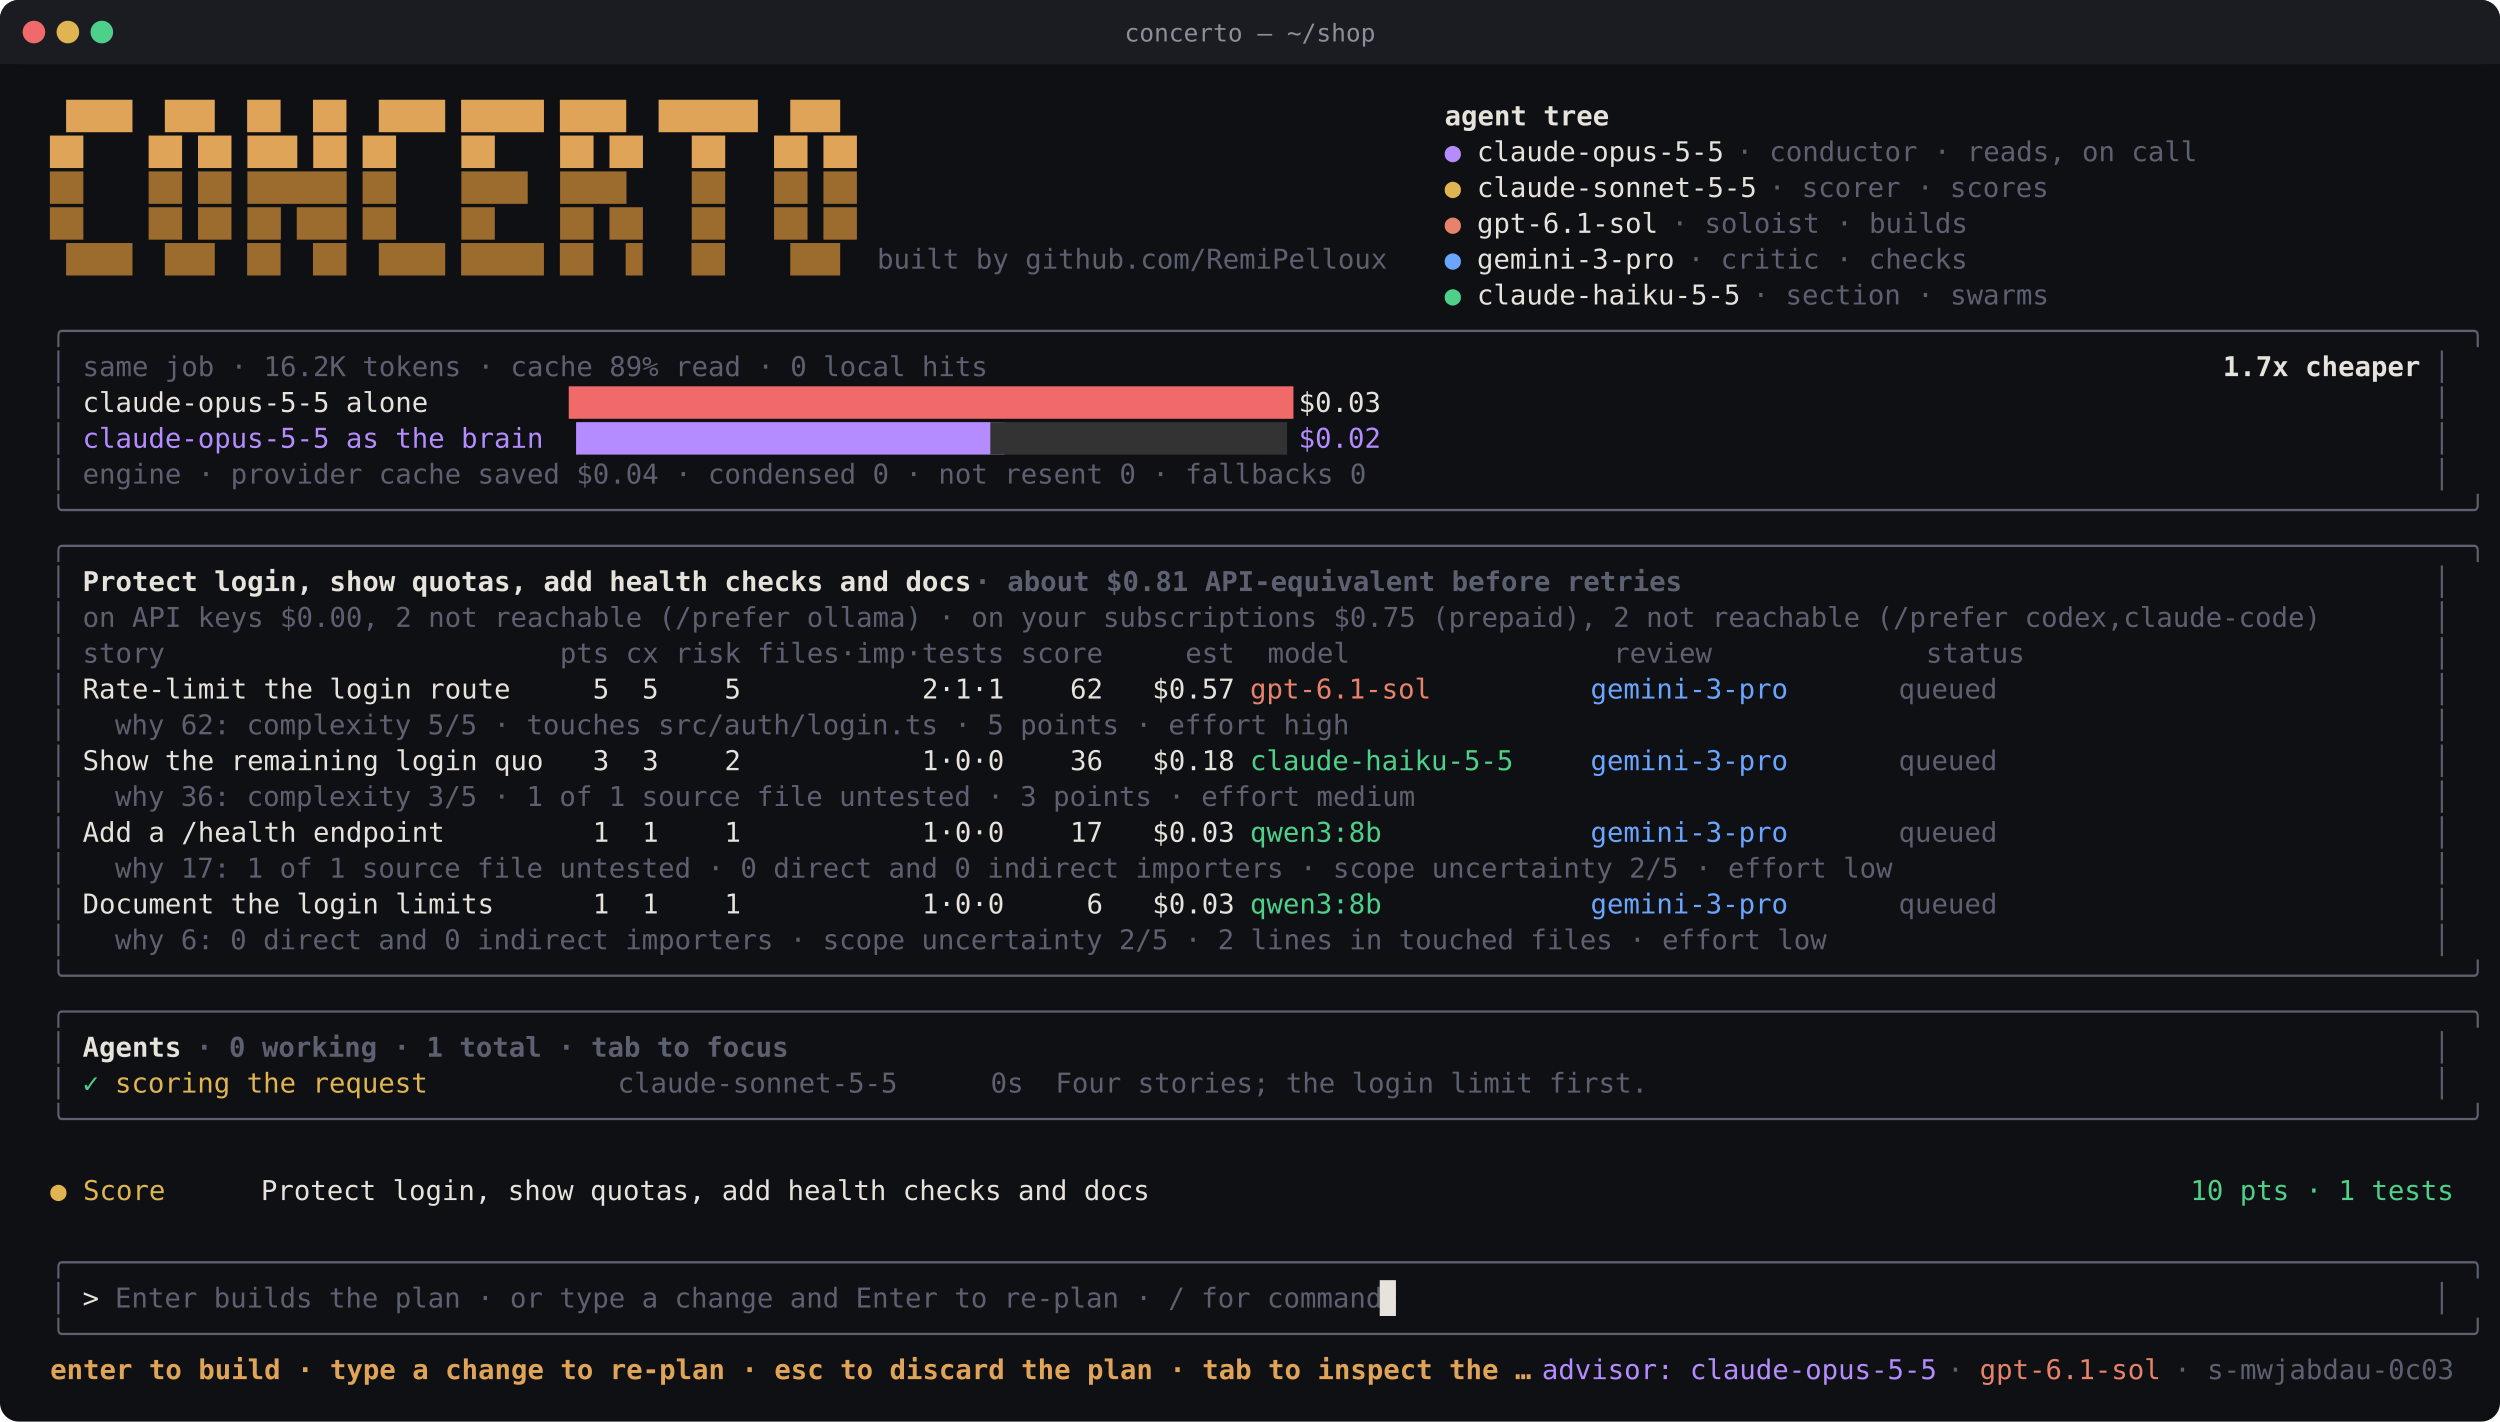
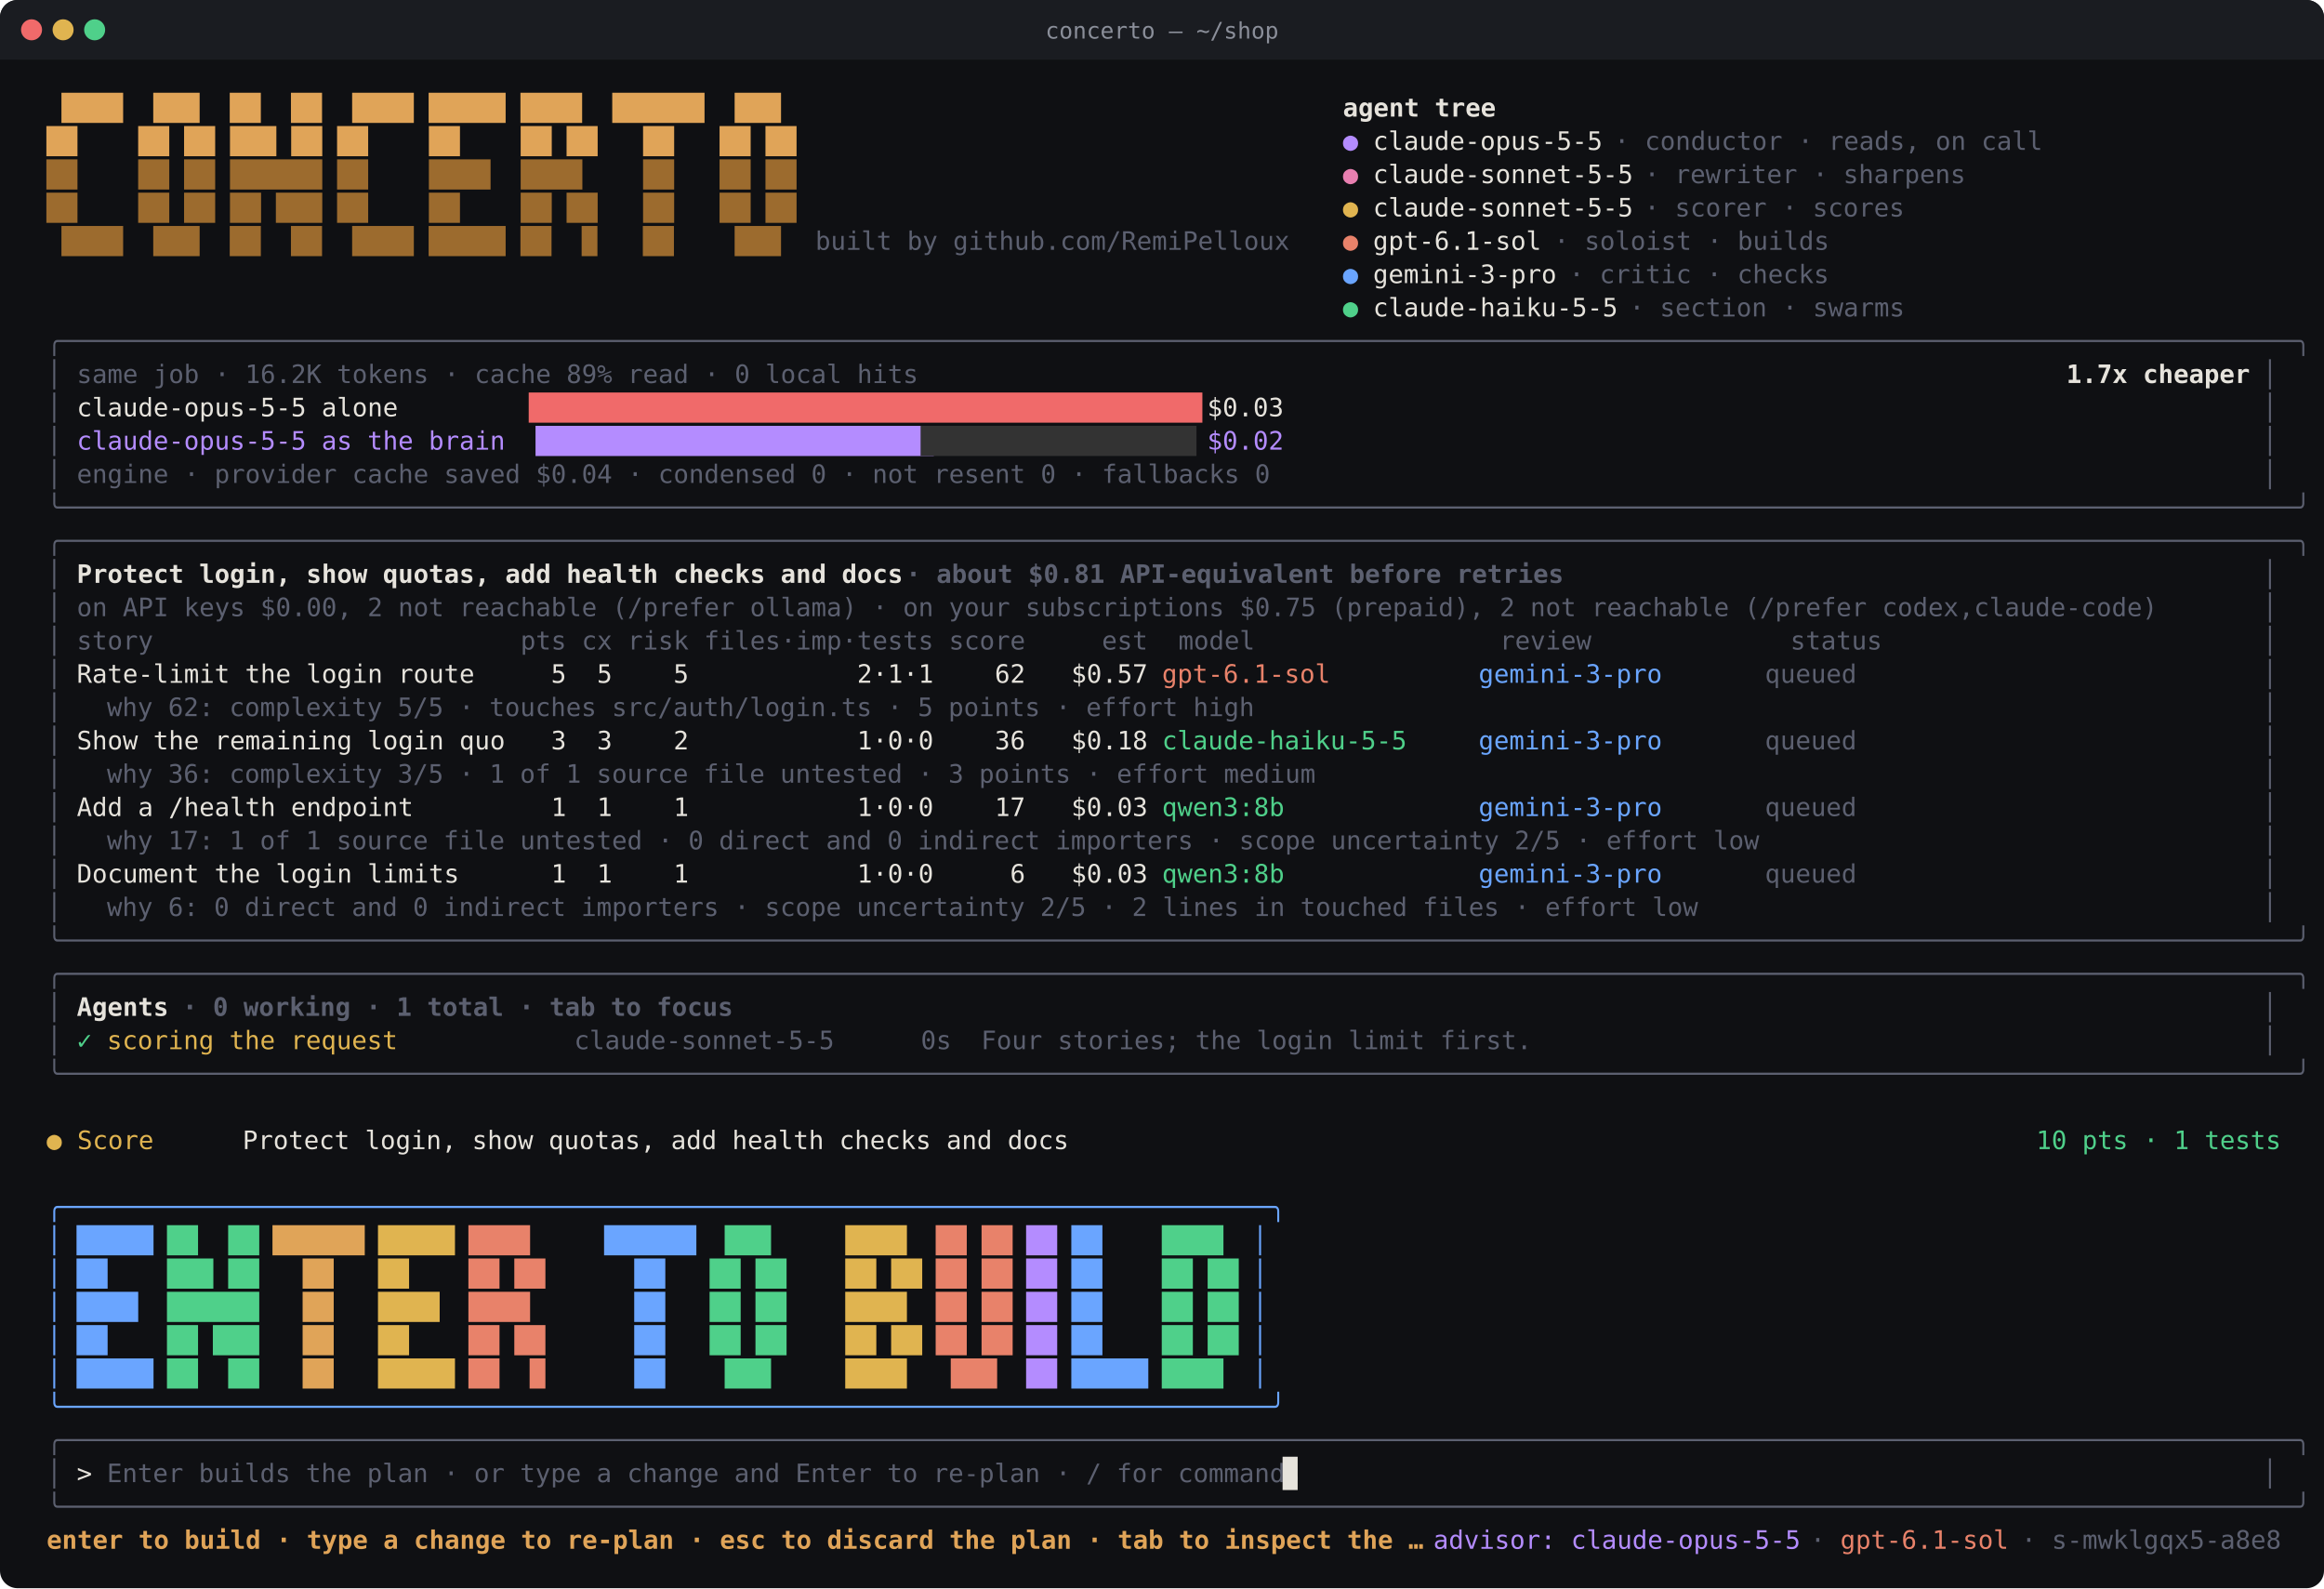
- <svg xmlns="http://www.w3.org/2000/svg" width="1326" height="754" viewBox="0 0 1326 754" font-family="'JetBrains Mono','SFMono-Regular',Menlo,Consolas,monospace" font-size="14.5">
-   <rect width="1326" height="754" rx="10" fill="#0f1013" />
+ <svg xmlns="http://www.w3.org/2000/svg" width="1326" height="906" viewBox="0 0 1326 906" font-family="'JetBrains Mono','SFMono-Regular',Menlo,Consolas,monospace" font-size="14.5">
+   <rect width="1326" height="906" rx="10" fill="#0f1013" />
  <rect width="1326" height="34" rx="10" fill="#1a1c21" />
  <rect y="24" width="1326" height="10" fill="#1a1c21" />
  <circle cx="18" cy="17" r="6" fill="#f06a6a" />
  <circle cx="36" cy="17" r="6" fill="#e0b450" />
  <circle cx="54" cy="17" r="6" fill="#4fd08a" />
  <text x="663" y="22" fill="#8b8f9a" font-size="13" text-anchor="middle">concerto — ~/shop</text>
  <text x="35.2" y="66.5" fill="#e0a458" font-weight="700">████  ███  ██  ██  ████ █████ ████  ██████  ███ </text>
  <text x="766.2" y="66.5" fill="#e6e3dc" font-weight="700">agent tree</text>
  <text x="26.6" y="85.5" fill="#e0a458" font-weight="700">██    ██ ██ ███ ██ ██    ██    ██ ██   ██   ██ ██</text>
  <text x="766.2" y="85.5" fill="#b48cff">● </text>
  <text x="783.4" y="85.5" fill="#e6e3dc">claude-opus-5-5</text>
  <text x="921.0" y="85.5" fill="#5c6070">· conductor · reads, on call</text>
  <text x="26.6" y="104.5" fill="#9c6b2e" font-weight="700">██    ██ ██ ██████ ██    ████  ████    ██   ██ ██</text>
-   <text x="766.2" y="104.5" fill="#e0b450">● </text>
+   <text x="766.2" y="104.5" fill="#e87fb0">● </text>
  <text x="783.4" y="104.5" fill="#e6e3dc">claude-sonnet-5-5</text>
-   <text x="938.2" y="104.5" fill="#5c6070">· scorer · scores</text>
+   <text x="938.2" y="104.5" fill="#5c6070">· rewriter · sharpens</text>
  <text x="26.6" y="123.5" fill="#9c6b2e" font-weight="700">██    ██ ██ ██ ███ ██    ██    ██ ██   ██   ██ ██</text>
-   <text x="766.2" y="123.5" fill="#e8826a">● </text>
-   <text x="783.4" y="123.5" fill="#e6e3dc">gpt-6.1-sol</text>
-   <text x="886.6" y="123.5" fill="#5c6070">· soloist · builds</text>
+   <text x="766.2" y="123.5" fill="#e0b450">● </text>
+   <text x="783.4" y="123.5" fill="#e6e3dc">claude-sonnet-5-5</text>
+   <text x="938.2" y="123.5" fill="#5c6070">· scorer · scores</text>
  <text x="35.2" y="142.5" fill="#9c6b2e" font-weight="700">████  ███  ██  ██  ████ █████ ██  █   ██    ███ </text>
  <text x="465.2" y="142.5" fill="#5c6070">built by github.com/RemiPelloux</text>
-   <text x="766.2" y="142.5" fill="#6aa5ff">● </text>
-   <text x="783.4" y="142.5" fill="#e6e3dc">gemini-3-pro</text>
-   <text x="895.2" y="142.5" fill="#5c6070">· critic · checks</text>
-   <text x="766.2" y="161.5" fill="#4fd08a">● </text>
-   <text x="783.4" y="161.5" fill="#e6e3dc">claude-haiku-5-5</text>
-   <text x="929.6" y="161.5" fill="#5c6070">· section · swarms</text>
-   <text x="26.6" y="180.5" fill="#5c6070">╭──────────────────────────────────────────────────────────────────────────────────────────────────────────────────────────────────────────────────╮</text>
-   <text x="26.6" y="199.5" fill="#5c6070">│</text>
-   <text x="43.8" y="199.5" fill="#5c6070">same job · 16.2K tokens · cache 89% read · 0 local hits</text>
-   <text x="1179.0" y="199.5" fill="#e6e3dc" font-weight="700">1.7x cheaper</text>
-   <text x="1290.8" y="199.5" fill="#5c6070">│</text>
+   <text x="766.2" y="142.5" fill="#e8826a">● </text>
+   <text x="783.4" y="142.5" fill="#e6e3dc">gpt-6.1-sol</text>
+   <text x="886.6" y="142.5" fill="#5c6070">· soloist · builds</text>
+   <text x="766.2" y="161.5" fill="#6aa5ff">● </text>
+   <text x="783.4" y="161.5" fill="#e6e3dc">gemini-3-pro</text>
+   <text x="895.2" y="161.5" fill="#5c6070">· critic · checks</text>
+   <text x="766.2" y="180.5" fill="#4fd08a">● </text>
+   <text x="783.4" y="180.5" fill="#e6e3dc">claude-haiku-5-5</text>
+   <text x="929.6" y="180.5" fill="#5c6070">· section · swarms</text>
+   <text x="26.6" y="199.5" fill="#5c6070">╭──────────────────────────────────────────────────────────────────────────────────────────────────────────────────────────────────────────────────╮</text>
  <text x="26.6" y="218.5" fill="#5c6070">│</text>
-   <text x="43.8" y="218.5" fill="#e6e3dc">claude-opus-5-5 alone         </text>
-   <text x="301.8" y="218.5" fill="#f06a6a">████████████████████████████████████████████</text>
-   <text x="688.8" y="218.5" fill="#e6e3dc">$0.03                                                                 </text>
+   <text x="43.8" y="218.5" fill="#5c6070">same job · 16.2K tokens · cache 89% read · 0 local hits</text>
+   <text x="1179.0" y="218.5" fill="#e6e3dc" font-weight="700">1.7x cheaper</text>
  <text x="1290.8" y="218.5" fill="#5c6070">│</text>
  <text x="26.6" y="237.5" fill="#5c6070">│</text>
-   <text x="43.8" y="237.5" fill="#b48cff">claude-opus-5-5 as the brain  ██████████████████████████</text>
-   <text x="525.4" y="237.5" fill="#333333">██████████████████</text>
-   <text x="688.8" y="237.5" fill="#b48cff">$0.02</text>
+   <text x="43.8" y="237.5" fill="#e6e3dc">claude-opus-5-5 alone         </text>
+   <text x="301.8" y="237.5" fill="#f06a6a">████████████████████████████████████████████</text>
+   <text x="688.8" y="237.5" fill="#e6e3dc">$0.03                                                                 </text>
  <text x="1290.8" y="237.5" fill="#5c6070">│</text>
  <text x="26.6" y="256.5" fill="#5c6070">│</text>
-   <text x="43.8" y="256.5" fill="#5c6070">engine · provider cache saved $0.04 · condensed 0 · not resent 0 · fallbacks 0</text>
+   <text x="43.8" y="256.5" fill="#b48cff">claude-opus-5-5 as the brain  ██████████████████████████</text>
+   <text x="525.4" y="256.5" fill="#333333">██████████████████</text>
+   <text x="688.8" y="256.5" fill="#b48cff">$0.02</text>
  <text x="1290.8" y="256.5" fill="#5c6070">│</text>
-   <text x="26.6" y="275.5" fill="#5c6070">╰──────────────────────────────────────────────────────────────────────────────────────────────────────────────────────────────────────────────────╯</text>
-   <text x="26.6" y="294.5" fill="#5c6070">╭──────────────────────────────────────────────────────────────────────────────────────────────────────────────────────────────────────────────────╮</text>
-   <text x="26.6" y="313.5" fill="#5c6070">│</text>
-   <text x="43.8" y="313.5" fill="#e6e3dc" font-weight="700">Protect login, show quotas, add health checks and docs</text>
-   <text x="516.8" y="313.5" fill="#5c6070" font-weight="700">· about $0.81 API-equivalent before retries</text>
-   <text x="1290.8" y="313.5" fill="#5c6070">│</text>
+   <text x="26.6" y="275.5" fill="#5c6070">│</text>
+   <text x="43.8" y="275.5" fill="#5c6070">engine · provider cache saved $0.04 · condensed 0 · not resent 0 · fallbacks 0</text>
+   <text x="1290.8" y="275.5" fill="#5c6070">│</text>
+   <text x="26.6" y="294.5" fill="#5c6070">╰──────────────────────────────────────────────────────────────────────────────────────────────────────────────────────────────────────────────────╯</text>
+   <text x="26.6" y="313.5" fill="#5c6070">╭──────────────────────────────────────────────────────────────────────────────────────────────────────────────────────────────────────────────────╮</text>
  <text x="26.6" y="332.5" fill="#5c6070">│</text>
-   <text x="43.8" y="332.5" fill="#5c6070">on API keys $0.00, 2 not reachable (/prefer ollama) · on your subscriptions $0.75 (prepaid), 2 not reachable (/prefer codex,claude-code)</text>
+   <text x="43.8" y="332.5" fill="#e6e3dc" font-weight="700">Protect login, show quotas, add health checks and docs</text>
+   <text x="516.8" y="332.5" fill="#5c6070" font-weight="700">· about $0.81 API-equivalent before retries</text>
  <text x="1290.8" y="332.5" fill="#5c6070">│</text>
  <text x="26.6" y="351.5" fill="#5c6070">│</text>
-   <text x="43.8" y="351.5" fill="#5c6070">story                        pts cx risk files·imp·tests score     est  model                review             status</text>
+   <text x="43.8" y="351.5" fill="#5c6070">on API keys $0.00, 2 not reachable (/prefer ollama) · on your subscriptions $0.75 (prepaid), 2 not reachable (/prefer codex,claude-code)</text>
  <text x="1290.8" y="351.5" fill="#5c6070">│</text>
  <text x="26.6" y="370.5" fill="#5c6070">│</text>
-   <text x="43.8" y="370.5" fill="#e6e3dc">Rate-limit the login route     5  5    5           2·1·1    62   $0.57  </text>
-   <text x="663.0" y="370.5" fill="#e8826a">gpt-6.1-sol         </text>
-   <text x="843.6" y="370.5" fill="#6aa5ff">gemini-3-pro      </text>
-   <text x="1007.0" y="370.5" fill="#5c6070">queued</text>
+   <text x="43.8" y="370.5" fill="#5c6070">story                        pts cx risk files·imp·tests score     est  model                review             status</text>
  <text x="1290.8" y="370.5" fill="#5c6070">│</text>
  <text x="26.6" y="389.5" fill="#5c6070">│</text>
-   <text x="61.0" y="389.5" fill="#5c6070">why 62: complexity 5/5 · touches src/auth/login.ts · 5 points · effort high</text>
+   <text x="43.8" y="389.5" fill="#e6e3dc">Rate-limit the login route     5  5    5           2·1·1    62   $0.57  </text>
+   <text x="663.0" y="389.5" fill="#e8826a">gpt-6.1-sol         </text>
+   <text x="843.6" y="389.5" fill="#6aa5ff">gemini-3-pro      </text>
+   <text x="1007.0" y="389.5" fill="#5c6070">queued</text>
  <text x="1290.8" y="389.5" fill="#5c6070">│</text>
  <text x="26.6" y="408.5" fill="#5c6070">│</text>
-   <text x="43.8" y="408.5" fill="#e6e3dc">Show the remaining login quo   3  3    2           1·0·0    36   $0.18  </text>
-   <text x="663.0" y="408.5" fill="#4fd08a">claude-haiku-5-5    </text>
-   <text x="843.6" y="408.5" fill="#6aa5ff">gemini-3-pro      </text>
-   <text x="1007.0" y="408.5" fill="#5c6070">queued</text>
+   <text x="61.0" y="408.5" fill="#5c6070">why 62: complexity 5/5 · touches src/auth/login.ts · 5 points · effort high</text>
  <text x="1290.8" y="408.5" fill="#5c6070">│</text>
  <text x="26.6" y="427.5" fill="#5c6070">│</text>
-   <text x="61.0" y="427.5" fill="#5c6070">why 36: complexity 3/5 · 1 of 1 source file untested · 3 points · effort medium</text>
+   <text x="43.8" y="427.5" fill="#e6e3dc">Show the remaining login quo   3  3    2           1·0·0    36   $0.18  </text>
+   <text x="663.0" y="427.5" fill="#4fd08a">claude-haiku-5-5    </text>
+   <text x="843.6" y="427.5" fill="#6aa5ff">gemini-3-pro      </text>
+   <text x="1007.0" y="427.5" fill="#5c6070">queued</text>
  <text x="1290.8" y="427.5" fill="#5c6070">│</text>
  <text x="26.6" y="446.5" fill="#5c6070">│</text>
-   <text x="43.8" y="446.5" fill="#e6e3dc">Add a /health endpoint         1  1    1           1·0·0    17   $0.03  </text>
-   <text x="663.0" y="446.5" fill="#4fd08a">qwen3:8b            </text>
-   <text x="843.6" y="446.5" fill="#6aa5ff">gemini-3-pro      </text>
-   <text x="1007.0" y="446.5" fill="#5c6070">queued</text>
+   <text x="61.0" y="446.5" fill="#5c6070">why 36: complexity 3/5 · 1 of 1 source file untested · 3 points · effort medium</text>
  <text x="1290.8" y="446.5" fill="#5c6070">│</text>
  <text x="26.6" y="465.5" fill="#5c6070">│</text>
-   <text x="61.0" y="465.5" fill="#5c6070">why 17: 1 of 1 source file untested · 0 direct and 0 indirect importers · scope uncertainty 2/5 · effort low</text>
+   <text x="43.8" y="465.5" fill="#e6e3dc">Add a /health endpoint         1  1    1           1·0·0    17   $0.03  </text>
+   <text x="663.0" y="465.5" fill="#4fd08a">qwen3:8b            </text>
+   <text x="843.6" y="465.5" fill="#6aa5ff">gemini-3-pro      </text>
+   <text x="1007.0" y="465.5" fill="#5c6070">queued</text>
  <text x="1290.8" y="465.5" fill="#5c6070">│</text>
  <text x="26.6" y="484.5" fill="#5c6070">│</text>
-   <text x="43.8" y="484.5" fill="#e6e3dc">Document the login limits      1  1    1           1·0·0     6   $0.03  </text>
-   <text x="663.0" y="484.5" fill="#4fd08a">qwen3:8b            </text>
-   <text x="843.6" y="484.5" fill="#6aa5ff">gemini-3-pro      </text>
-   <text x="1007.0" y="484.5" fill="#5c6070">queued</text>
+   <text x="61.0" y="484.5" fill="#5c6070">why 17: 1 of 1 source file untested · 0 direct and 0 indirect importers · scope uncertainty 2/5 · effort low</text>
  <text x="1290.8" y="484.5" fill="#5c6070">│</text>
  <text x="26.6" y="503.5" fill="#5c6070">│</text>
-   <text x="61.0" y="503.5" fill="#5c6070">why 6: 0 direct and 0 indirect importers · scope uncertainty 2/5 · 2 lines in touched files · effort low</text>
+   <text x="43.8" y="503.5" fill="#e6e3dc">Document the login limits      1  1    1           1·0·0     6   $0.03  </text>
+   <text x="663.0" y="503.5" fill="#4fd08a">qwen3:8b            </text>
+   <text x="843.6" y="503.5" fill="#6aa5ff">gemini-3-pro      </text>
+   <text x="1007.0" y="503.5" fill="#5c6070">queued</text>
  <text x="1290.8" y="503.5" fill="#5c6070">│</text>
-   <text x="26.6" y="522.5" fill="#5c6070">╰──────────────────────────────────────────────────────────────────────────────────────────────────────────────────────────────────────────────────╯</text>
-   <text x="26.6" y="541.5" fill="#5c6070">╭──────────────────────────────────────────────────────────────────────────────────────────────────────────────────────────────────────────────────╮</text>
-   <text x="26.6" y="560.5" fill="#5c6070">│</text>
-   <text x="43.8" y="560.5" fill="#e6e3dc" font-weight="700">Agents </text>
-   <text x="104.0" y="560.5" fill="#5c6070" font-weight="700">· 0 working · 1 total · tab to focus</text>
-   <text x="1290.8" y="560.5" fill="#5c6070">│</text>
+   <text x="26.6" y="522.5" fill="#5c6070">│</text>
+   <text x="61.0" y="522.5" fill="#5c6070">why 6: 0 direct and 0 indirect importers · scope uncertainty 2/5 · 2 lines in touched files · effort low</text>
+   <text x="1290.8" y="522.5" fill="#5c6070">│</text>
+   <text x="26.6" y="541.5" fill="#5c6070">╰──────────────────────────────────────────────────────────────────────────────────────────────────────────────────────────────────────────────────╯</text>
+   <text x="26.6" y="560.5" fill="#5c6070">╭──────────────────────────────────────────────────────────────────────────────────────────────────────────────────────────────────────────────────╮</text>
  <text x="26.6" y="579.5" fill="#5c6070">│</text>
-   <text x="43.8" y="579.5" fill="#4fd08a">✓</text>
-   <text x="61.0" y="579.5" fill="#e0b450">scoring the request</text>
-   <text x="327.6" y="579.5" fill="#5c6070">claude-sonnet-5-5</text>
-   <text x="525.4" y="579.5" fill="#5c6070">0s</text>
-   <text x="559.8" y="579.5" fill="#5c6070">Four stories; the login limit first.</text>
+   <text x="43.8" y="579.5" fill="#e6e3dc" font-weight="700">Agents </text>
+   <text x="104.0" y="579.5" fill="#5c6070" font-weight="700">· 0 working · 1 total · tab to focus</text>
  <text x="1290.8" y="579.5" fill="#5c6070">│</text>
-   <text x="26.6" y="598.5" fill="#5c6070">╰──────────────────────────────────────────────────────────────────────────────────────────────────────────────────────────────────────────────────╯</text>
-   <text x="26.6" y="636.5" fill="#e0b450">● Score      </text>
-   <text x="138.4" y="636.5" fill="#e6e3dc">Protect login, show quotas, add health checks and docs                                                                 </text>
-   <text x="1161.8" y="636.5" fill="#4fd08a">10 pts · 1 tests</text>
-   <text x="26.6" y="674.5" fill="#5c6070">╭──────────────────────────────────────────────────────────────────────────────────────────────────────────────────────────────────────────────────╮</text>
-   <text x="26.6" y="693.5" fill="#5c6070">│</text>
-   <text x="43.8" y="693.5" fill="#e6e3dc">&gt; </text>
-   <text x="61.0" y="693.5" fill="#5c6070">Enter builds the plan · or type a change and Enter to re-plan · / for commands</text>
-   <rect x="731.8" y="679" width="8.6" height="19" fill="#e6e3dc" />
-   <text x="1290.8" y="693.5" fill="#5c6070">│</text>
-   <text x="26.6" y="712.5" fill="#5c6070">╰──────────────────────────────────────────────────────────────────────────────────────────────────────────────────────────────────────────────────╯</text>
-   <text x="26.6" y="731.5" fill="#e0a458" font-weight="700">enter to build · type a change to re-plan · esc to discard the plan · tab to inspect the …</text>
-   <text x="817.8" y="731.5" fill="#b48cff">advisor: claude-opus-5-5</text>
-   <text x="1032.8" y="731.5" fill="#5c6070">· </text>
-   <text x="1050.0" y="731.5" fill="#e8826a">gpt-6.1-sol</text>
-   <text x="1153.2" y="731.5" fill="#5c6070">· s-mwjabdau-0c03</text>
+   <text x="26.6" y="598.5" fill="#5c6070">│</text>
+   <text x="43.8" y="598.5" fill="#4fd08a">✓</text>
+   <text x="61.0" y="598.5" fill="#e0b450">scoring the request</text>
+   <text x="327.6" y="598.5" fill="#5c6070">claude-sonnet-5-5</text>
+   <text x="525.4" y="598.5" fill="#5c6070">0s</text>
+   <text x="559.8" y="598.5" fill="#5c6070">Four stories; the login limit first.</text>
+   <text x="1290.8" y="598.5" fill="#5c6070">│</text>
+   <text x="26.6" y="617.5" fill="#5c6070">╰──────────────────────────────────────────────────────────────────────────────────────────────────────────────────────────────────────────────────╯</text>
+   <text x="26.6" y="655.5" fill="#e0b450">● Score      </text>
+   <text x="138.4" y="655.5" fill="#e6e3dc">Protect login, show quotas, add health checks and docs                                                                 </text>
+   <text x="1161.8" y="655.5" fill="#4fd08a">10 pts · 1 tests</text>
+   <text x="26.6" y="693.5" fill="#6aa5ff">╭───────────────────────────────────────────────────────────────────────────────╮</text>
+   <text x="26.6" y="712.5" fill="#6aa5ff">│</text>
+   <text x="43.8" y="712.5" fill="#6aa5ff" font-weight="700">█████ </text>
+   <text x="95.4" y="712.5" fill="#4fd08a" font-weight="700">██  ██ </text>
+   <text x="155.6" y="712.5" fill="#e0a458" font-weight="700">██████ </text>
+   <text x="215.8" y="712.5" fill="#e0b450" font-weight="700">█████ </text>
+   <text x="267.4" y="712.5" fill="#e8826a" font-weight="700">████  </text>
+   <text x="344.8" y="712.5" fill="#6aa5ff" font-weight="700">██████ </text>
+   <text x="413.6" y="712.5" fill="#4fd08a" font-weight="700">███  </text>
+   <text x="482.4" y="712.5" fill="#e0b450" font-weight="700">████  </text>
+   <text x="534.0" y="712.5" fill="#e8826a" font-weight="700">██ ██ </text>
+   <text x="585.6" y="712.5" fill="#b48cff" font-weight="700">██ </text>
+   <text x="611.4" y="712.5" fill="#6aa5ff" font-weight="700">██    </text>
+   <text x="663.0" y="712.5" fill="#4fd08a" font-weight="700">████ </text>
+   <text x="714.6" y="712.5" fill="#6aa5ff">│</text>
+   <text x="26.6" y="731.5" fill="#6aa5ff">│</text>
+   <text x="43.8" y="731.5" fill="#6aa5ff" font-weight="700">██    </text>
+   <text x="95.4" y="731.5" fill="#4fd08a" font-weight="700">███ ██ </text>
+   <text x="172.8" y="731.5" fill="#e0a458" font-weight="700">██   </text>
+   <text x="215.8" y="731.5" fill="#e0b450" font-weight="700">██    </text>
+   <text x="267.4" y="731.5" fill="#e8826a" font-weight="700">██ ██ </text>
+   <text x="362.0" y="731.5" fill="#6aa5ff" font-weight="700">██   </text>
+   <text x="405.0" y="731.5" fill="#4fd08a" font-weight="700">██ ██ </text>
+   <text x="482.4" y="731.5" fill="#e0b450" font-weight="700">██ ██ </text>
+   <text x="534.0" y="731.5" fill="#e8826a" font-weight="700">██ ██ </text>
+   <text x="585.6" y="731.5" fill="#b48cff" font-weight="700">██ </text>
+   <text x="611.4" y="731.5" fill="#6aa5ff" font-weight="700">██    </text>
+   <text x="663.0" y="731.5" fill="#4fd08a" font-weight="700">██ ██</text>
+   <text x="714.6" y="731.5" fill="#6aa5ff">│</text>
+   <text x="26.6" y="750.5" fill="#6aa5ff">│</text>
+   <text x="43.8" y="750.5" fill="#6aa5ff" font-weight="700">████  </text>
+   <text x="95.4" y="750.5" fill="#4fd08a" font-weight="700">██████ </text>
+   <text x="172.8" y="750.5" fill="#e0a458" font-weight="700">██   </text>
+   <text x="215.8" y="750.5" fill="#e0b450" font-weight="700">████  </text>
+   <text x="267.4" y="750.5" fill="#e8826a" font-weight="700">████  </text>
+   <text x="362.0" y="750.5" fill="#6aa5ff" font-weight="700">██   </text>
+   <text x="405.0" y="750.5" fill="#4fd08a" font-weight="700">██ ██ </text>
+   <text x="482.4" y="750.5" fill="#e0b450" font-weight="700">████  </text>
+   <text x="534.0" y="750.5" fill="#e8826a" font-weight="700">██ ██ </text>
+   <text x="585.6" y="750.5" fill="#b48cff" font-weight="700">██ </text>
+   <text x="611.4" y="750.5" fill="#6aa5ff" font-weight="700">██    </text>
+   <text x="663.0" y="750.5" fill="#4fd08a" font-weight="700">██ ██</text>
+   <text x="714.6" y="750.5" fill="#6aa5ff">│</text>
+   <text x="26.6" y="769.5" fill="#6aa5ff">│</text>
+   <text x="43.8" y="769.5" fill="#6aa5ff" font-weight="700">██    </text>
+   <text x="95.4" y="769.5" fill="#4fd08a" font-weight="700">██ ███ </text>
+   <text x="172.8" y="769.5" fill="#e0a458" font-weight="700">██   </text>
+   <text x="215.8" y="769.5" fill="#e0b450" font-weight="700">██    </text>
+   <text x="267.4" y="769.5" fill="#e8826a" font-weight="700">██ ██ </text>
+   <text x="362.0" y="769.5" fill="#6aa5ff" font-weight="700">██   </text>
+   <text x="405.0" y="769.5" fill="#4fd08a" font-weight="700">██ ██ </text>
+   <text x="482.4" y="769.5" fill="#e0b450" font-weight="700">██ ██ </text>
+   <text x="534.0" y="769.5" fill="#e8826a" font-weight="700">██ ██ </text>
+   <text x="585.6" y="769.5" fill="#b48cff" font-weight="700">██ </text>
+   <text x="611.4" y="769.5" fill="#6aa5ff" font-weight="700">██    </text>
+   <text x="663.0" y="769.5" fill="#4fd08a" font-weight="700">██ ██</text>
+   <text x="714.6" y="769.5" fill="#6aa5ff">│</text>
+   <text x="26.6" y="788.5" fill="#6aa5ff">│</text>
+   <text x="43.8" y="788.5" fill="#6aa5ff" font-weight="700">█████ </text>
+   <text x="95.4" y="788.5" fill="#4fd08a" font-weight="700">██  ██ </text>
+   <text x="172.8" y="788.5" fill="#e0a458" font-weight="700">██   </text>
+   <text x="215.8" y="788.5" fill="#e0b450" font-weight="700">█████ </text>
+   <text x="267.4" y="788.5" fill="#e8826a" font-weight="700">██  █ </text>
+   <text x="362.0" y="788.5" fill="#6aa5ff" font-weight="700">██   </text>
+   <text x="413.6" y="788.5" fill="#4fd08a" font-weight="700">███  </text>
+   <text x="482.4" y="788.5" fill="#e0b450" font-weight="700">████  </text>
+   <text x="542.6" y="788.5" fill="#e8826a" font-weight="700">███  </text>
+   <text x="585.6" y="788.5" fill="#b48cff" font-weight="700">██ </text>
+   <text x="611.4" y="788.5" fill="#6aa5ff" font-weight="700">█████ </text>
+   <text x="663.0" y="788.5" fill="#4fd08a" font-weight="700">████ </text>
+   <text x="714.6" y="788.5" fill="#6aa5ff">│</text>
+   <text x="26.6" y="807.5" fill="#6aa5ff">╰───────────────────────────────────────────────────────────────────────────────╯</text>
+   <text x="26.6" y="826.5" fill="#5c6070">╭──────────────────────────────────────────────────────────────────────────────────────────────────────────────────────────────────────────────────╮</text>
+   <text x="26.6" y="845.5" fill="#5c6070">│</text>
+   <text x="43.8" y="845.5" fill="#e6e3dc">&gt; </text>
+   <text x="61.0" y="845.5" fill="#5c6070">Enter builds the plan · or type a change and Enter to re-plan · / for commands</text>
+   <rect x="731.8" y="831" width="8.6" height="19" fill="#e6e3dc" />
+   <text x="1290.8" y="845.5" fill="#5c6070">│</text>
+   <text x="26.6" y="864.5" fill="#5c6070">╰──────────────────────────────────────────────────────────────────────────────────────────────────────────────────────────────────────────────────╯</text>
+   <text x="26.6" y="883.5" fill="#e0a458" font-weight="700">enter to build · type a change to re-plan · esc to discard the plan · tab to inspect the …</text>
+   <text x="817.8" y="883.5" fill="#b48cff">advisor: claude-opus-5-5</text>
+   <text x="1032.8" y="883.5" fill="#5c6070">· </text>
+   <text x="1050.0" y="883.5" fill="#e8826a">gpt-6.1-sol</text>
+   <text x="1153.2" y="883.5" fill="#5c6070">· s-mwklgqx5-a8e8</text>
</svg>
